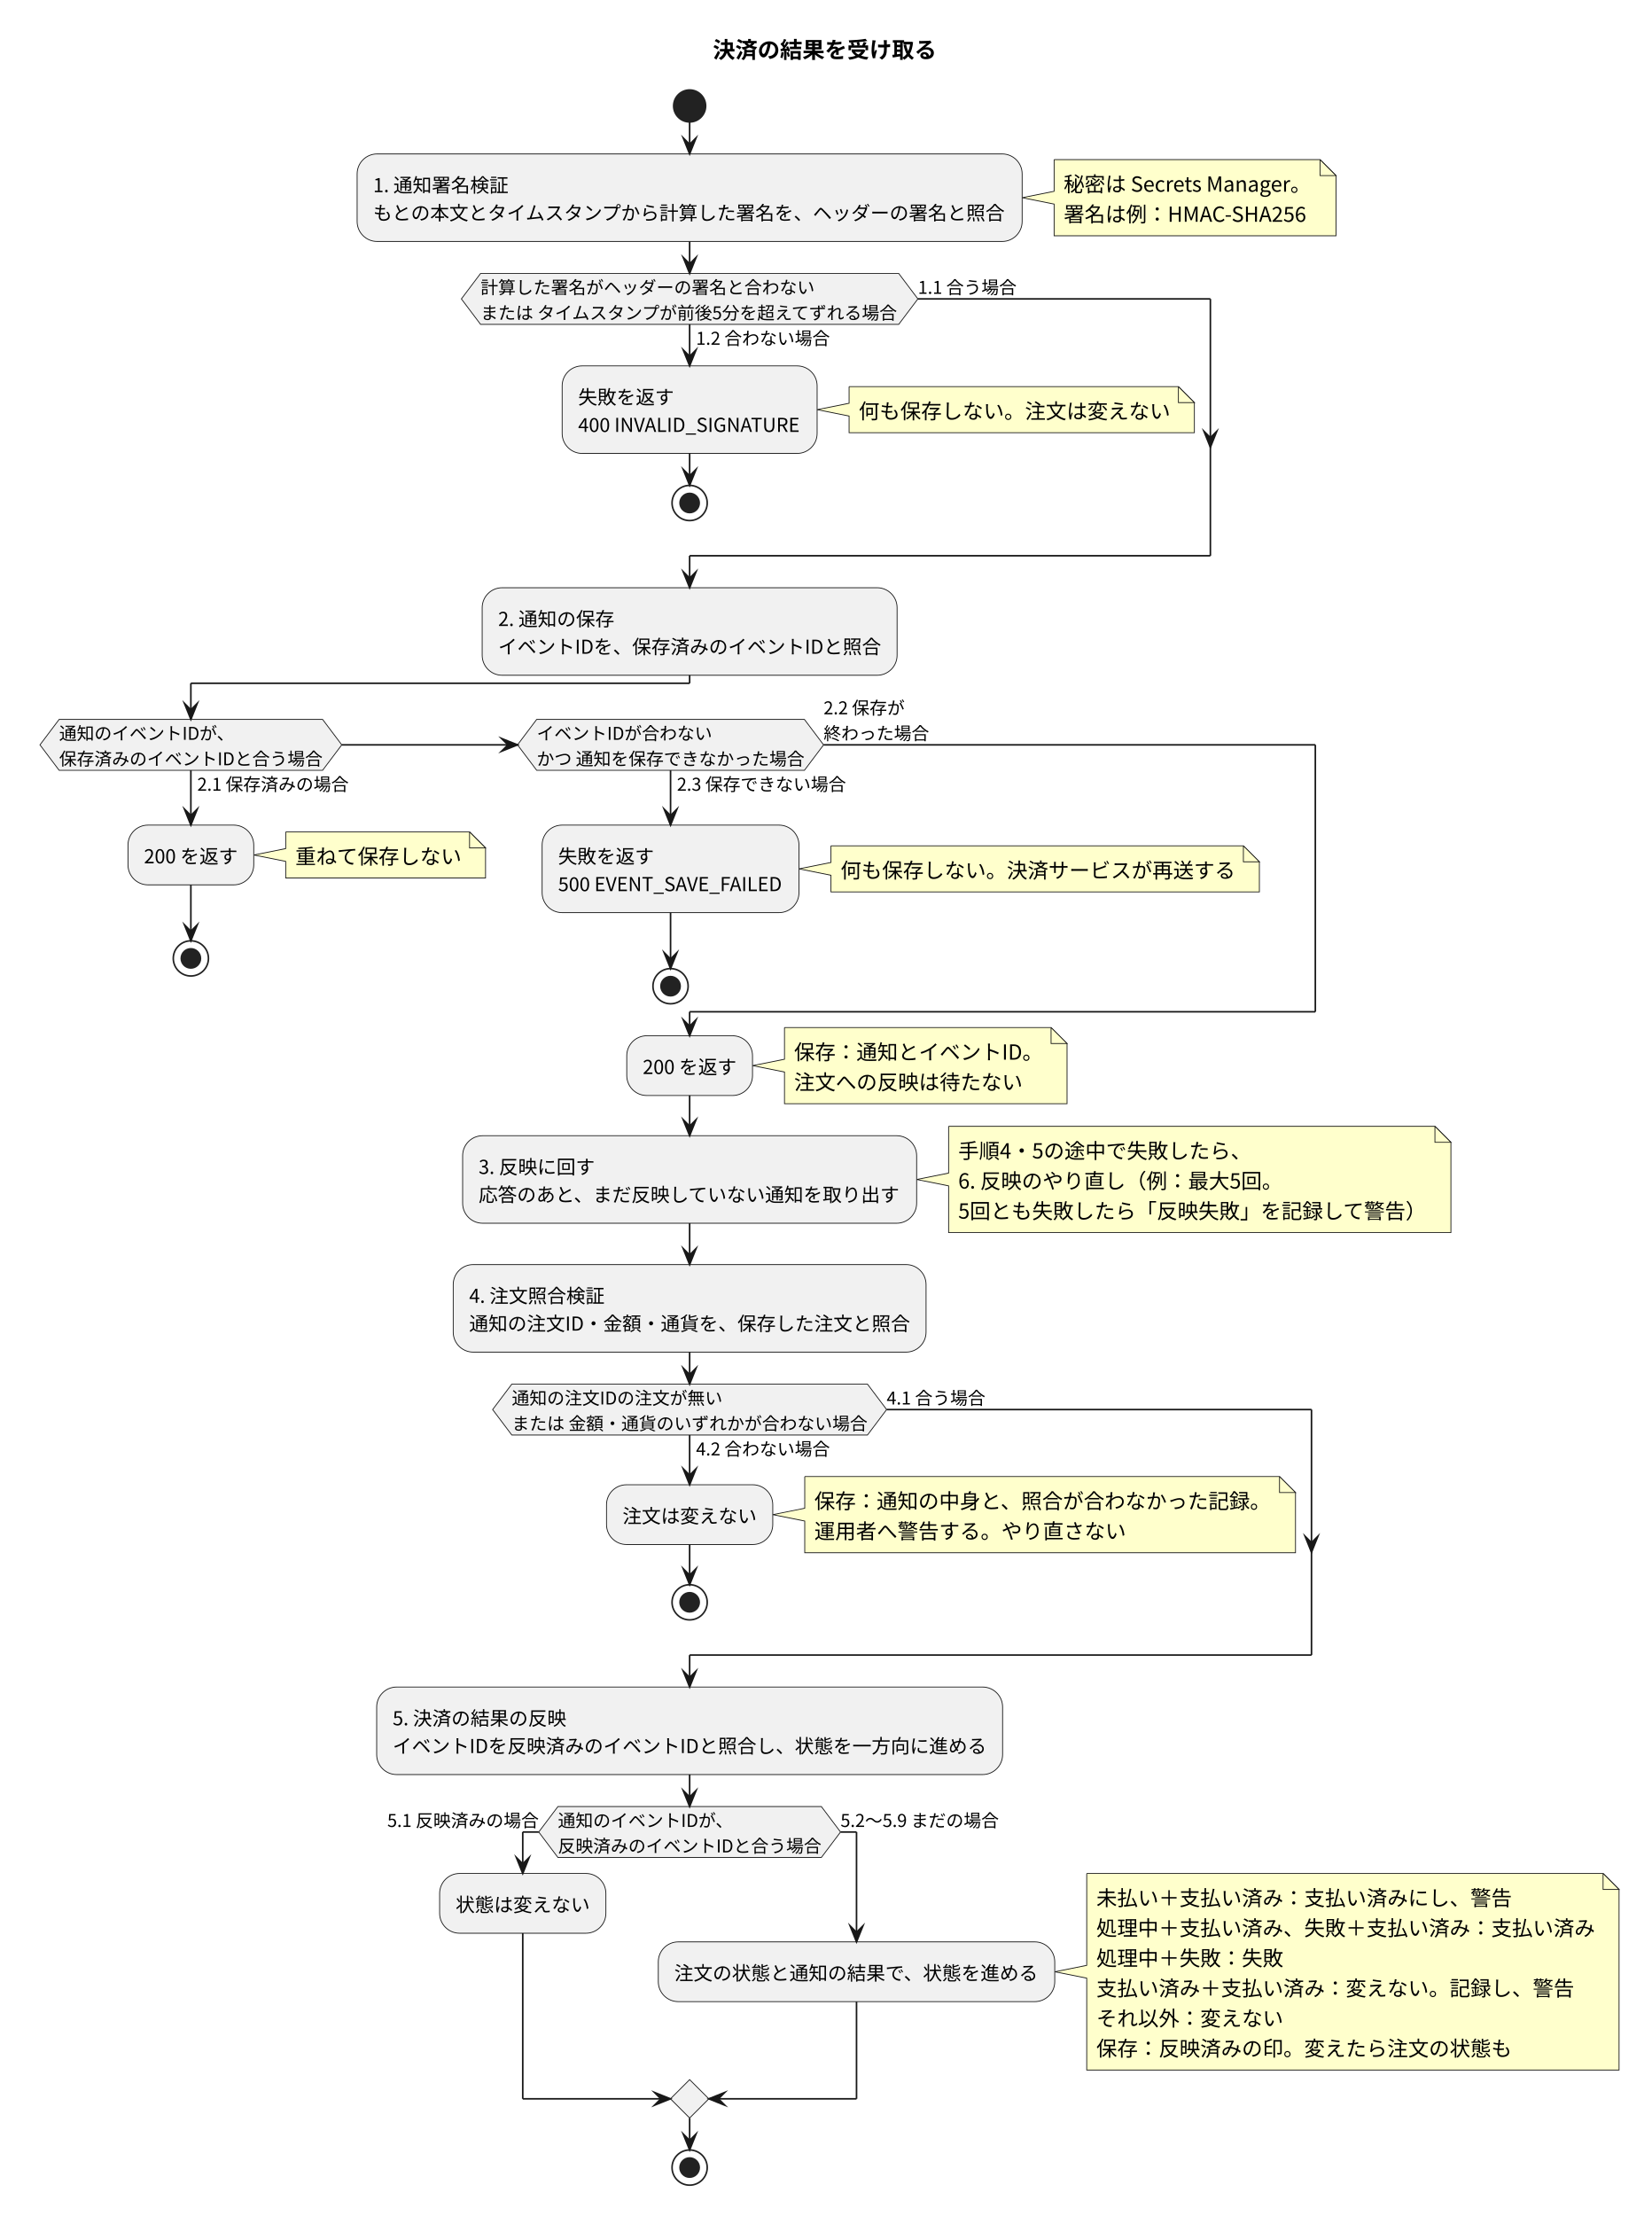
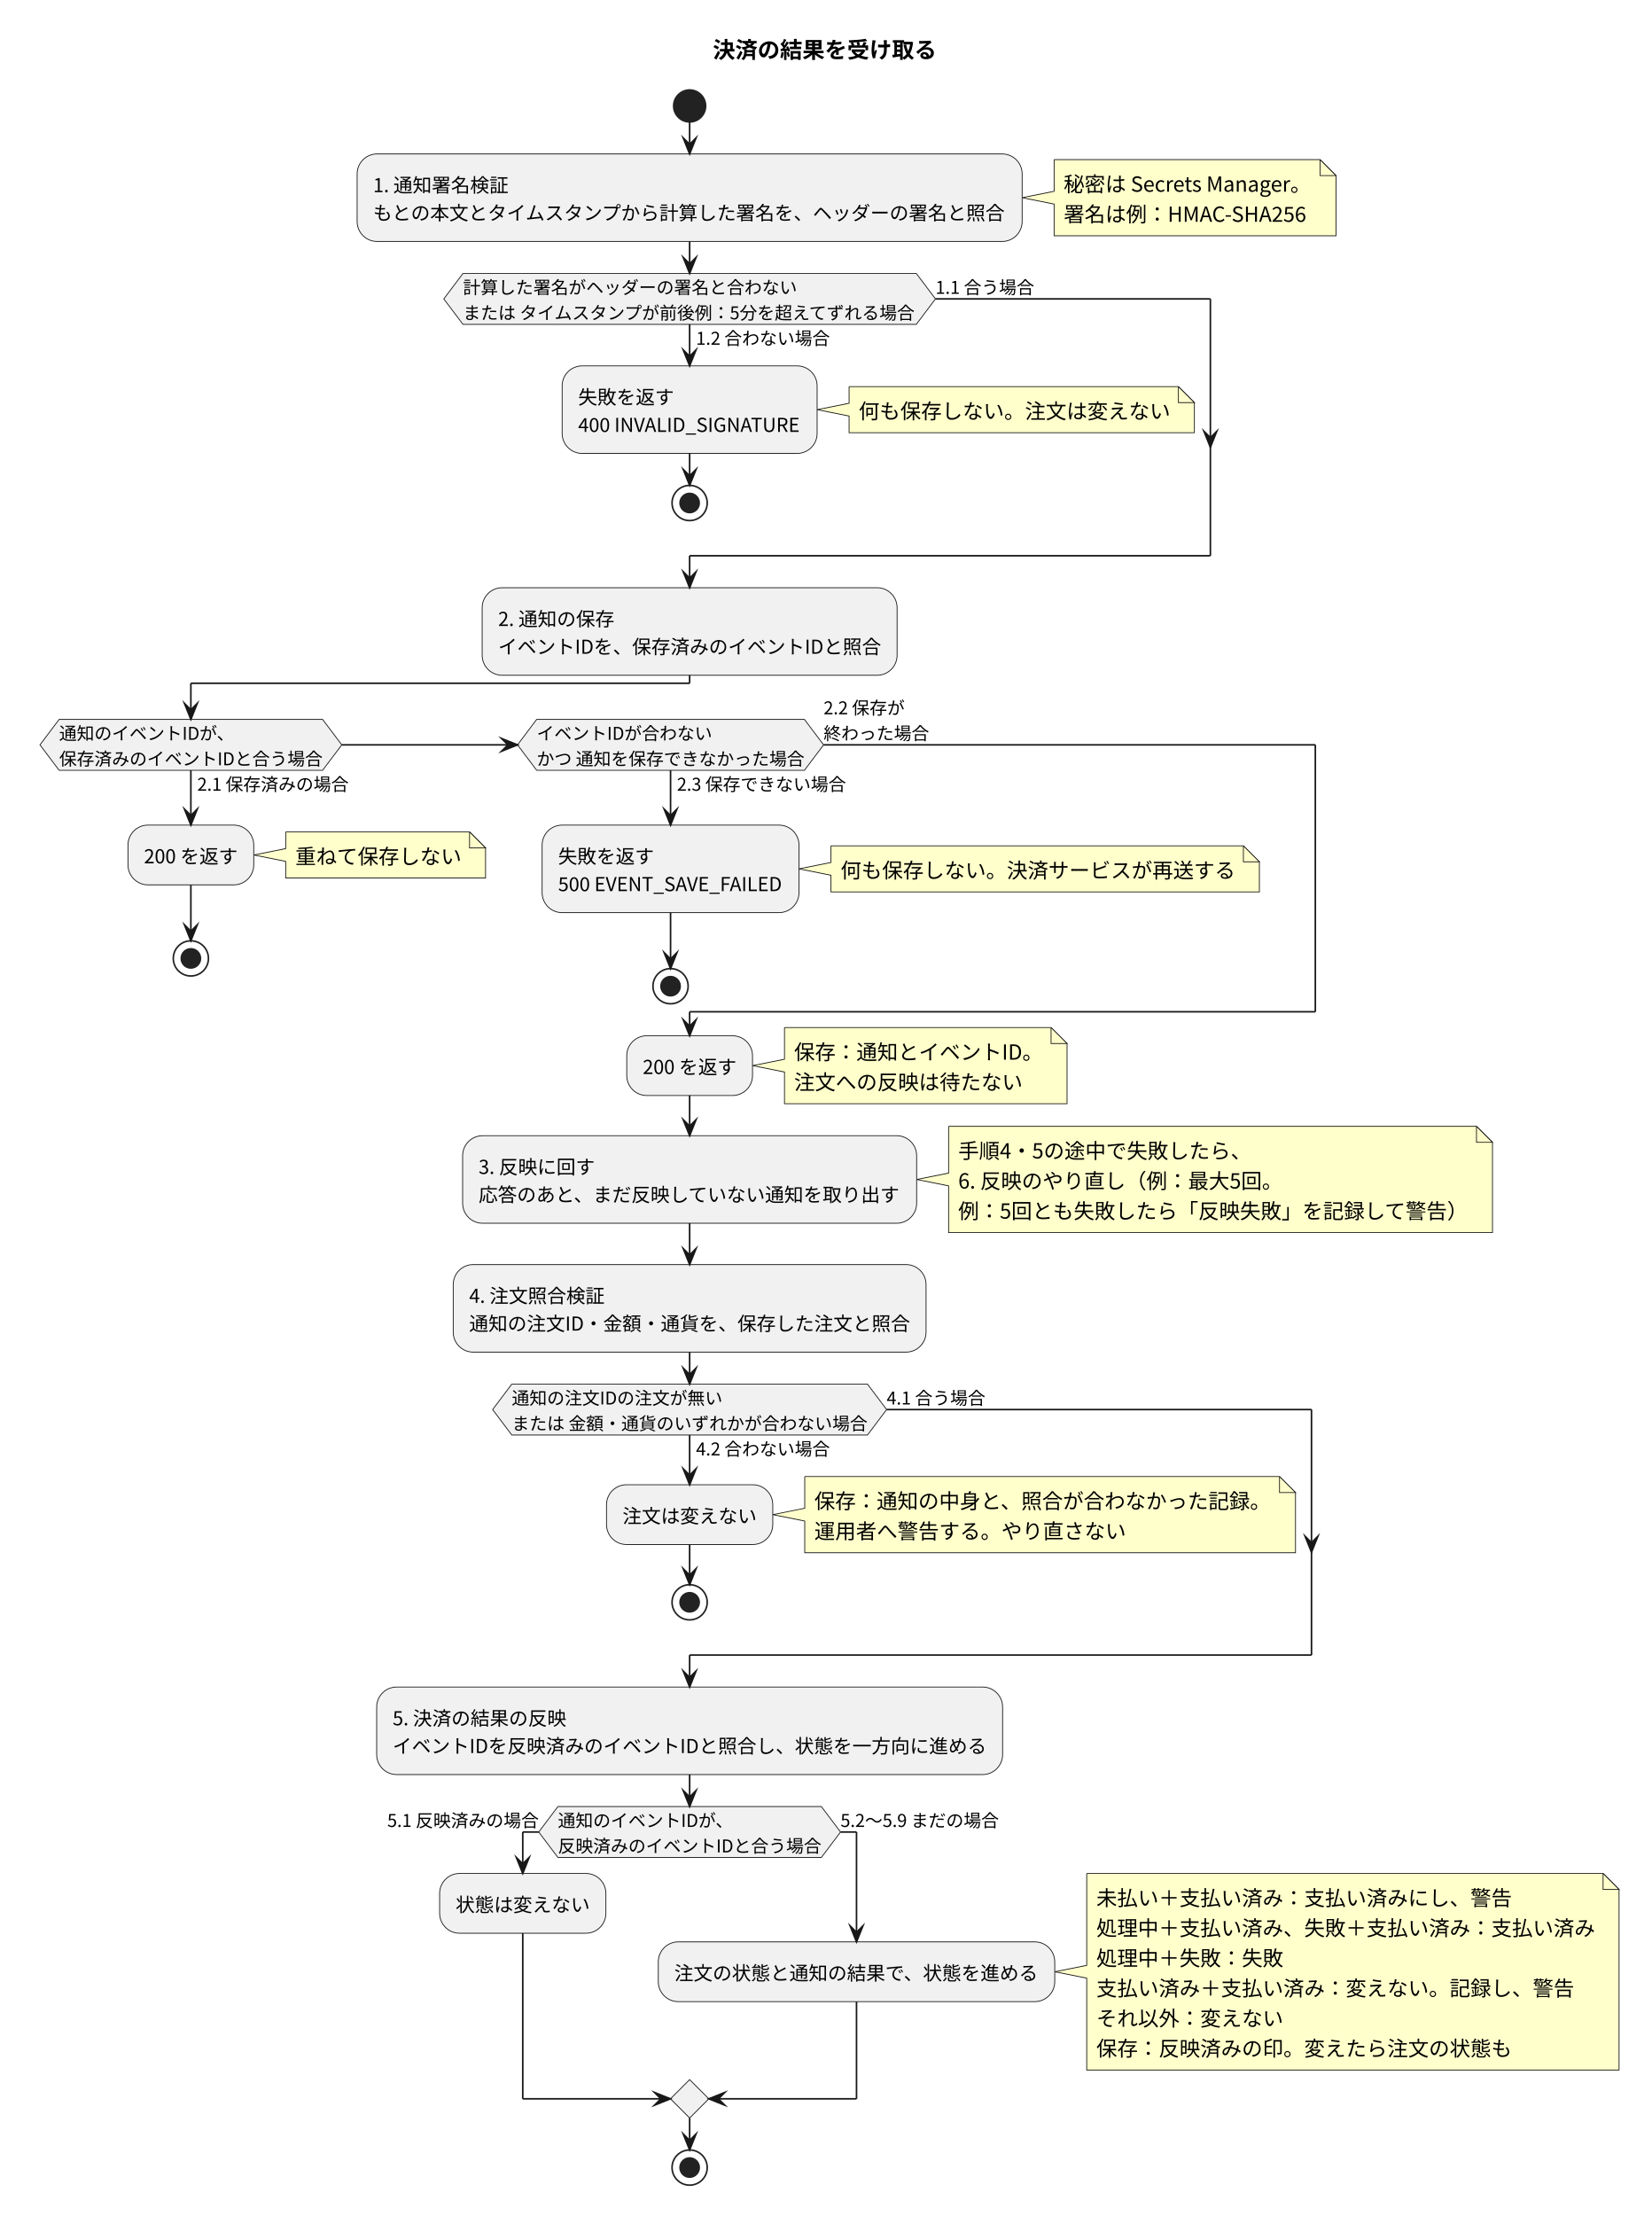
<svg xmlns="http://www.w3.org/2000/svg" version="1.1" data-diagram-type="ACTIVITY" style="width:1033px;height:1386px;background:#FFFFFF;" width="1033px" height="1386px" viewBox="0 0 1033 1386" zoomAndPan="magnify" preserveAspectRatio="none" contentStyleType="text/css">
  <defs />
  <g font-family="sans-serif" lengthAdjust="spacing">
    <g class="title" data-source-line="8">
      <text x="445.898" y="36.24" fill="#000" font-size="14" textLength="139.999" font-weight="700" font-family="'Noto Sans CJK JP'">決済の結果を受け取る</text>
    </g>
    <ellipse cx="431.4" cy="66.272" rx="10" ry="10" fill="#222" style="stroke:#222;stroke-width:1;" />
    <path d="M659.401,99.824 L659.401,119.648 L639.401,123.648 L659.401,127.648 L659.401,147.472 A0,0 0 0 0 659.401,147.472 L835.738,147.472 A0,0 0 0 0 835.738,147.472 L835.738,109.824 L825.738,99.824 L659.401,99.824 A0,0 0 0 0 659.401,99.824" style="stroke:#181818;stroke-width:0.5;" fill="#FFC" />
    <path d="M825.738,99.824 L825.738,109.824 L835.738,109.824 L825.738,99.824" style="stroke:#181818;stroke-width:0.5;" fill="#FFC" />
    <text x="665.401" y="119.904" fill="#000" font-size="13" textLength="155.337" font-family="'Noto Sans CJK JP'">秘密は Secrets Manager。</text>
    <text x="665.401" y="138.728" fill="#000" font-size="13" textLength="152.49" font-family="'Noto Sans CJK JP'">署名は例：HMAC-SHA256</text>
    <rect x="223.398" y="96.272" width="416.003" height="54.752" fill="#F1F1F1" style="stroke:#181818;stroke-width:0.5;" rx="12.5" ry="12.5" />
    <text x="233.398" y="120.192" fill="#000" font-size="12" textLength="84.685" font-family="'Noto Sans CJK JP'">1. 通知署名検証</text>
    <text x="233.398" y="137.568" fill="#000" font-size="12" textLength="396.003" font-family="'Noto Sans CJK JP'">もとの本文とタイムスタンプから計算した署名を、ヘッダーの署名と照合</text>
    <path d="M531.144,241.808 L531.144,252.22 L511.144,256.22 L531.144,260.22 L531.144,270.632 A0,0 0 0 0 531.144,270.632 L747.144,270.632 A0,0 0 0 0 747.144,270.632 L747.144,251.808 L737.144,241.808 L531.144,241.808 A0,0 0 0 0 531.144,241.808" style="stroke:#181818;stroke-width:0.5;" fill="#FFC" />
    <path d="M737.144,241.808 L737.144,251.808 L747.144,251.808 L737.144,241.808" style="stroke:#181818;stroke-width:0.5;" fill="#FFC" />
    <text x="537.144" y="261.888" fill="#000" font-size="13" textLength="195" font-family="'Noto Sans CJK JP'">何も保存しない。注文は変えない</text>
    <rect x="351.655" y="228.844" width="159.489" height="54.752" fill="#F1F1F1" style="stroke:#181818;stroke-width:0.5;" rx="12.5" ry="12.5" />
    <text x="361.655" y="252.764" fill="#000" font-size="12" textLength="60" font-family="'Noto Sans CJK JP'">失敗を返す</text>
    <text x="361.655" y="270.14" fill="#000" font-size="12" textLength="139.489" font-family="'Noto Sans CJK JP'">400 INVALID_SIGNATURE</text>
    <ellipse cx="431.4" cy="314.596" rx="11" ry="11" fill="none" style="stroke:#222;stroke-width:1;" />
    <ellipse cx="431.4" cy="314.596" rx="6" ry="6" fill="#222" style="stroke:#222;stroke-width:1;" />
-     <polygon points="300.616,171.024,562.183,171.024,574.183,186.952,562.183,202.88,300.616,202.88,288.616,186.952,300.616,171.024" fill="#F1F1F1" style="stroke:#181818;stroke-width:0.5;stroke-linejoin:miter;stroke-miterlimit:10;" />
+     <polygon points="289.616,171.024,573.183,171.024,585.183,186.952,573.183,202.88,289.616,202.88,277.616,186.952,289.616,171.024" fill="#F1F1F1" style="stroke:#181818;stroke-width:0.5;stroke-linejoin:miter;stroke-miterlimit:10;" />
    <text x="435.4" y="215.64" fill="#000" font-size="11" textLength="83.731" font-family="'Noto Sans CJK JP'">1.2 合わない場合</text>
-     <text x="300.616" y="183.784" fill="#000" font-size="11" textLength="208.999" font-family="'Noto Sans CJK JP'">計算した署名がヘッダーの署名と合わない</text>
-     <text x="300.616" y="199.712" fill="#000" font-size="11" textLength="261.567" font-family="'Noto Sans CJK JP'">または タイムスタンプが前後5分を超えてずれる場合</text>
-     <text x="574.183" y="183.784" fill="#000" font-size="11" textLength="61.732" font-family="'Noto Sans CJK JP'">1.1 合う場合</text>
+     <text x="289.616" y="183.784" fill="#000" font-size="11" textLength="208.999" font-family="'Noto Sans CJK JP'">計算した署名がヘッダーの署名と合わない</text>
+     <text x="289.616" y="199.712" fill="#000" font-size="11" textLength="283.567" font-family="'Noto Sans CJK JP'">または タイムスタンプが前後例：5分を超えてずれる場合</text>
+     <text x="585.183" y="183.784" fill="#000" font-size="11" textLength="61.732" font-family="'Noto Sans CJK JP'">1.1 合う場合</text>
    <rect x="301.627" y="367.596" width="259.546" height="54.752" fill="#F1F1F1" style="stroke:#181818;stroke-width:0.5;" rx="12.5" ry="12.5" />
    <text x="311.627" y="391.516" fill="#000" font-size="12" textLength="72.685" font-family="'Noto Sans CJK JP'">2. 通知の保存</text>
    <text x="311.627" y="408.892" fill="#000" font-size="12" textLength="239.546" font-family="'Noto Sans CJK JP'">イベントIDを、保存済みのイベントIDと照合</text>
    <polygon points="37,449.944,201.79,449.944,213.79,465.872,201.79,481.8,37,481.8,25,465.872,37,449.944" fill="#F1F1F1" style="stroke:#181818;stroke-width:0.5;stroke-linejoin:miter;stroke-miterlimit:10;" />
    <text x="123.395" y="494.56" fill="#000" font-size="11" textLength="94.731" font-family="'Noto Sans CJK JP'">2.1 保存済みの場合</text>
    <text x="37" y="462.704" fill="#000" font-size="11" textLength="109.79" font-family="'Noto Sans CJK JP'">通知のイベントIDが、</text>
    <text x="37" y="478.632" fill="#000" font-size="11" textLength="164.79" font-family="'Noto Sans CJK JP'">保存済みのイベントIDと合う場合</text>
    <path d="M178.729,520.336 L178.729,530.748 L158.729,534.748 L178.729,538.748 L178.729,549.16 A0,0 0 0 0 178.729,549.16 L303.729,549.16 A0,0 0 0 0 303.729,549.16 L303.729,530.336 L293.729,520.336 L178.729,520.336 A0,0 0 0 0 178.729,520.336" style="stroke:#181818;stroke-width:0.5;" fill="#FFC" />
    <path d="M293.729,520.336 L293.729,530.336 L303.729,530.336 L293.729,520.336" style="stroke:#181818;stroke-width:0.5;" fill="#FFC" />
    <text x="184.729" y="540.416" fill="#000" font-size="13" textLength="104" font-family="'Noto Sans CJK JP'">重ねて保存しない</text>
    <rect x="80.061" y="516.06" width="78.668" height="37.376" fill="#F1F1F1" style="stroke:#181818;stroke-width:0.5;" rx="12.5" ry="12.5" />
    <text x="90.061" y="539.98" fill="#000" font-size="12" textLength="58.668" font-family="'Noto Sans CJK JP'">200 を返す</text>
    <ellipse cx="119.395" cy="599.436" rx="11" ry="11" fill="none" style="stroke:#222;stroke-width:1;" />
    <ellipse cx="119.395" cy="599.436" rx="6" ry="6" fill="#222" style="stroke:#222;stroke-width:1;" />
    <polygon points="335.729,449.944,503.192,449.944,515.192,465.872,503.192,481.8,335.729,481.8,323.729,465.872,335.729,449.944" fill="#F1F1F1" style="stroke:#181818;stroke-width:0.5;stroke-linejoin:miter;stroke-miterlimit:10;" />
    <text x="423.461" y="494.56" fill="#000" font-size="11" textLength="105.731" font-family="'Noto Sans CJK JP'">2.3 保存できない場合</text>
    <text x="335.729" y="462.704" fill="#000" font-size="11" textLength="109.79" font-family="'Noto Sans CJK JP'">イベントIDが合わない</text>
    <text x="335.729" y="478.632" fill="#000" font-size="11" textLength="167.463" font-family="'Noto Sans CJK JP'">かつ 通知を保存できなかった場合</text>
    <text x="515.192" y="446.776" fill="#000" font-size="11" textLength="50.732" font-family="'Noto Sans CJK JP'">2.2 保存が</text>
    <text x="515.192" y="462.704" fill="#000" font-size="11" textLength="66" font-family="'Noto Sans CJK JP'">終わった場合</text>
    <path d="M519.799,529.024 L519.799,539.436 L499.799,543.436 L519.799,547.436 L519.799,557.848 A0,0 0 0 0 519.799,557.848 L787.8,557.848 A0,0 0 0 0 787.8,557.848 L787.8,539.024 L777.8,529.024 L519.799,529.024 A0,0 0 0 0 519.799,529.024" style="stroke:#181818;stroke-width:0.5;" fill="#FFC" />
    <path d="M777.8,529.024 L777.8,539.024 L787.8,539.024 L777.8,529.024" style="stroke:#181818;stroke-width:0.5;" fill="#FFC" />
    <text x="525.799" y="549.104" fill="#000" font-size="13" textLength="247" font-family="'Noto Sans CJK JP'">何も保存しない。決済サービスが再送する</text>
    <rect x="339.122" y="516.06" width="160.677" height="54.752" fill="#F1F1F1" style="stroke:#181818;stroke-width:0.5;" rx="12.5" ry="12.5" />
    <text x="349.122" y="539.98" fill="#000" font-size="12" textLength="60" font-family="'Noto Sans CJK JP'">失敗を返す</text>
    <text x="349.122" y="557.356" fill="#000" font-size="12" textLength="140.677" font-family="'Noto Sans CJK JP'">500 EVENT_SAVE_FAILED</text>
    <ellipse cx="419.461" cy="616.812" rx="11" ry="11" fill="none" style="stroke:#222;stroke-width:1;" />
    <ellipse cx="419.461" cy="616.812" rx="6" ry="6" fill="#222" style="stroke:#222;stroke-width:1;" />
    <path d="M490.734,642.676 L490.734,662.5 L470.734,666.5 L490.734,670.5 L490.734,690.324 A0,0 0 0 0 490.734,690.324 L667.487,690.324 A0,0 0 0 0 667.487,690.324 L667.487,652.676 L657.487,642.676 L490.734,642.676 A0,0 0 0 0 490.734,642.676" style="stroke:#181818;stroke-width:0.5;" fill="#FFC" />
    <path d="M657.487,642.676 L657.487,652.676 L667.487,652.676 L657.487,642.676" style="stroke:#181818;stroke-width:0.5;" fill="#FFC" />
    <text x="496.734" y="662.756" fill="#000" font-size="13" textLength="155.753" font-family="'Noto Sans CJK JP'">保存：通知とイベントID。</text>
    <text x="496.734" y="681.58" fill="#000" font-size="13" textLength="143" font-family="'Noto Sans CJK JP'">注文への反映は待たない</text>
    <rect x="392.066" y="647.812" width="78.668" height="37.376" fill="#F1F1F1" style="stroke:#181818;stroke-width:0.5;" rx="12.5" ry="12.5" />
    <text x="402.066" y="671.732" fill="#000" font-size="12" textLength="58.668" font-family="'Noto Sans CJK JP'">200 を返す</text>
-     <path d="M593.401,704.464 L593.401,733.7 L573.401,737.7 L593.401,741.7 L593.401,770.936 A0,0 0 0 0 593.401,770.936 L907.616,770.936 A0,0 0 0 0 907.616,770.936 L907.616,714.464 L897.616,704.464 L593.401,704.464 A0,0 0 0 0 593.401,704.464" style="stroke:#181818;stroke-width:0.5;" fill="#FFC" />
-     <path d="M897.616,704.464 L897.616,714.464 L907.616,714.464 L897.616,704.464" style="stroke:#181818;stroke-width:0.5;" fill="#FFC" />
+     <path d="M593.401,704.464 L593.401,733.7 L573.401,737.7 L593.401,741.7 L593.401,770.936 A0,0 0 0 0 593.401,770.936 L933.616,770.936 A0,0 0 0 0 933.616,770.936 L933.616,714.464 L923.616,704.464 L593.401,704.464 A0,0 0 0 0 593.401,704.464" style="stroke:#181818;stroke-width:0.5;" fill="#FFC" />
+     <path d="M923.616,704.464 L923.616,714.464 L933.616,714.464 L923.616,704.464" style="stroke:#181818;stroke-width:0.5;" fill="#FFC" />
    <text x="599.401" y="724.544" fill="#000" font-size="13" textLength="183.43" font-family="'Noto Sans CJK JP'">手順4・5の途中で失敗したら、</text>
    <text x="599.401" y="743.368" fill="#000" font-size="13" textLength="202.956" font-family="'Noto Sans CJK JP'">6. 反映のやり直し（例：最大5回。</text>
-     <text x="599.401" y="762.192" fill="#000" font-size="13" textLength="293.215" font-family="'Noto Sans CJK JP'">5回とも失敗したら「反映失敗」を記録して警告）</text>
+     <text x="599.401" y="762.192" fill="#000" font-size="13" textLength="319.215" font-family="'Noto Sans CJK JP'">例：5回とも失敗したら「反映失敗」を記録して警告）</text>
    <rect x="289.399" y="710.324" width="284.002" height="54.752" fill="#F1F1F1" style="stroke:#181818;stroke-width:0.5;" rx="12.5" ry="12.5" />
    <text x="299.399" y="734.244" fill="#000" font-size="12" textLength="72.685" font-family="'Noto Sans CJK JP'">3. 反映に回す</text>
    <text x="299.399" y="751.62" fill="#000" font-size="12" textLength="264.002" font-family="'Noto Sans CJK JP'">応答のあと、まだ反映していない通知を取り出す</text>
    <rect x="283.513" y="790.936" width="295.774" height="54.752" fill="#F1F1F1" style="stroke:#181818;stroke-width:0.5;" rx="12.5" ry="12.5" />
    <text x="293.513" y="814.856" fill="#000" font-size="12" textLength="84.685" font-family="'Noto Sans CJK JP'">4. 注文照合検証</text>
    <text x="293.513" y="832.233" fill="#000" font-size="12" textLength="275.774" font-family="'Noto Sans CJK JP'">通知の注文ID・金額・通貨を、保存した注文と照合</text>
    <path d="M503.4,923.508 L503.4,943.332 L483.4,947.332 L503.4,951.332 L503.4,971.156 A0,0 0 0 0 503.4,971.156 L810.4,971.156 A0,0 0 0 0 810.4,971.156 L810.4,933.508 L800.4,923.508 L503.4,923.508 A0,0 0 0 0 503.4,923.508" style="stroke:#181818;stroke-width:0.5;" fill="#FFC" />
    <path d="M800.4,923.508 L800.4,933.508 L810.4,933.508 L800.4,923.508" style="stroke:#181818;stroke-width:0.5;" fill="#FFC" />
    <text x="509.4" y="943.588" fill="#000" font-size="13" textLength="286" font-family="'Noto Sans CJK JP'">保存：通知の中身と、照合が合わなかった記録。</text>
    <text x="509.4" y="962.412" fill="#000" font-size="13" textLength="195" font-family="'Noto Sans CJK JP'">運用者へ警告する。やり直さない</text>
    <rect x="379.399" y="928.644" width="104.001" height="37.376" fill="#F1F1F1" style="stroke:#181818;stroke-width:0.5;" rx="12.5" ry="12.5" />
    <text x="389.399" y="952.564" fill="#000" font-size="12" textLength="84.001" font-family="'Noto Sans CJK JP'">注文は変えない</text>
    <ellipse cx="431.4" cy="1002.156" rx="11" ry="11" fill="none" style="stroke:#222;stroke-width:1;" />
    <ellipse cx="431.4" cy="1002.156" rx="6" ry="6" fill="#222" style="stroke:#222;stroke-width:1;" />
    <polygon points="320.169,865.689,542.631,865.689,554.631,881.616,542.631,897.544,320.169,897.544,308.169,881.616,320.169,865.689" fill="#F1F1F1" style="stroke:#181818;stroke-width:0.5;stroke-linejoin:miter;stroke-miterlimit:10;" />
    <text x="435.4" y="910.304" fill="#000" font-size="11" textLength="83.731" font-family="'Noto Sans CJK JP'">4.2 合わない場合</text>
    <text x="320.169" y="878.448" fill="#000" font-size="11" textLength="131.79" font-family="'Noto Sans CJK JP'">通知の注文IDの注文が無い</text>
    <text x="320.169" y="894.376" fill="#000" font-size="11" textLength="222.462" font-family="'Noto Sans CJK JP'">または 金額・通貨のいずれかが合わない場合</text>
    <text x="554.631" y="878.448" fill="#000" font-size="11" textLength="61.732" font-family="'Noto Sans CJK JP'">4.1 合う場合</text>
    <rect x="235.626" y="1055.156" width="391.547" height="54.752" fill="#F1F1F1" style="stroke:#181818;stroke-width:0.5;" rx="12.5" ry="12.5" />
    <text x="245.626" y="1079.076" fill="#000" font-size="12" textLength="108.685" font-family="'Noto Sans CJK JP'">5. 決済の結果の反映</text>
    <text x="245.626" y="1096.453" fill="#000" font-size="12" textLength="371.547" font-family="'Noto Sans CJK JP'">イベントIDを反映済みのイベントIDと照合し、状態を一方向に進める</text>
    <polygon points="349.005,1129.909,513.795,1129.909,525.795,1145.836,513.795,1161.764,349.005,1161.764,337.005,1145.836,349.005,1129.909" fill="#F1F1F1" style="stroke:#181818;stroke-width:0.5;stroke-linejoin:miter;stroke-miterlimit:10;" />
    <text x="349.005" y="1142.668" fill="#000" font-size="11" textLength="109.79" font-family="'Noto Sans CJK JP'">通知のイベントIDが、</text>
    <text x="349.005" y="1158.596" fill="#000" font-size="11" textLength="164.79" font-family="'Noto Sans CJK JP'">反映済みのイベントIDと合う場合</text>
    <text x="242.273" y="1142.668" fill="#000" font-size="11" textLength="94.731" font-family="'Noto Sans CJK JP'">5.1 反映済みの場合</text>
    <text x="525.795" y="1142.668" fill="#000" font-size="11" textLength="98.999" font-family="'Noto Sans CJK JP'">5.2〜5.9 まだの場合</text>
    <rect x="275.005" y="1171.764" width="104.001" height="37.376" fill="#F1F1F1" style="stroke:#181818;stroke-width:0.5;" rx="12.5" ry="12.5" />
    <text x="285.005" y="1195.684" fill="#000" font-size="12" textLength="84.001" font-family="'Noto Sans CJK JP'">状態は変えない</text>
    <path d="M679.796,1171.764 L679.796,1229.236 L659.796,1233.236 L679.796,1237.236 L679.796,1294.708 A0,0 0 0 0 679.796,1294.708 L1012.796,1294.708 A0,0 0 0 0 1012.796,1294.708 L1012.796,1181.764 L1002.796,1171.764 L679.796,1171.764 A0,0 0 0 0 679.796,1171.764" style="stroke:#181818;stroke-width:0.5;" fill="#FFC" />
    <path d="M1002.796,1171.764 L1002.796,1181.764 L1012.796,1181.764 L1002.796,1171.764" style="stroke:#181818;stroke-width:0.5;" fill="#FFC" />
    <text x="685.796" y="1191.844" fill="#000" font-size="13" textLength="260" font-family="'Noto Sans CJK JP'">未払い＋支払い済み：支払い済みにし、警告</text>
    <text x="685.796" y="1210.668" fill="#000" font-size="13" textLength="312" font-family="'Noto Sans CJK JP'">処理中＋支払い済み、失敗＋支払い済み：支払い済み</text>
    <text x="685.796" y="1229.492" fill="#000" font-size="13" textLength="117" font-family="'Noto Sans CJK JP'">処理中＋失敗：失敗</text>
    <text x="685.796" y="1248.316" fill="#000" font-size="13" textLength="299" font-family="'Noto Sans CJK JP'">支払い済み＋支払い済み：変えない。記録し、警告</text>
    <text x="685.796" y="1267.14" fill="#000" font-size="13" textLength="117" font-family="'Noto Sans CJK JP'">それ以外：変えない</text>
    <text x="685.796" y="1285.964" fill="#000" font-size="13" textLength="260" font-family="'Noto Sans CJK JP'">保存：反映済みの印。変えたら注文の状態も</text>
    <rect x="411.794" y="1214.548" width="248.002" height="37.376" fill="#F1F1F1" style="stroke:#181818;stroke-width:0.5;" rx="12.5" ry="12.5" />
    <text x="421.794" y="1238.468" fill="#000" font-size="12" textLength="228.002" font-family="'Noto Sans CJK JP'">注文の状態と通知の結果で、状態を進める</text>
    <polygon points="431.4,1300.708,443.4,1312.708,431.4,1324.708,419.4,1312.708,431.4,1300.708" fill="#F1F1F1" style="stroke:#181818;stroke-width:0.5;stroke-linejoin:miter;stroke-miterlimit:10;" />
    <ellipse cx="431.4" cy="1355.708" rx="11" ry="11" fill="none" style="stroke:#222;stroke-width:1;" />
    <ellipse cx="431.4" cy="1355.708" rx="6" ry="6" fill="#222" style="stroke:#222;stroke-width:1;" />
    <line x1="431.4" y1="76.272" x2="431.4" y2="96.272" style="stroke:#181818;stroke-width:1;" />
    <polygon points="427.4,86.272,431.4,96.272,435.4,86.272,431.4,90.272" fill="#181818" style="stroke:#181818;stroke-width:1;stroke-linejoin:miter;stroke-miterlimit:10;" />
    <line x1="431.4" y1="283.596" x2="431.4" y2="303.596" style="stroke:#181818;stroke-width:1;" />
    <polygon points="427.4,293.596,431.4,303.596,435.4,293.596,431.4,297.596" fill="#181818" style="stroke:#181818;stroke-width:1;stroke-linejoin:miter;stroke-miterlimit:10;" />
    <line x1="431.4" y1="202.88" x2="431.4" y2="228.844" style="stroke:#181818;stroke-width:1;" />
    <polygon points="427.4,218.844,431.4,228.844,435.4,218.844,431.4,222.844" fill="#181818" style="stroke:#181818;stroke-width:1;stroke-linejoin:miter;stroke-miterlimit:10;" />
-     <line x1="574.183" y1="186.952" x2="757.144" y2="186.952" style="stroke:#181818;stroke-width:1;" />
+     <line x1="585.183" y1="186.952" x2="757.144" y2="186.952" style="stroke:#181818;stroke-width:1;" />
    <polygon points="753.144,269.756,757.144,279.756,761.144,269.756,757.144,273.756" fill="#181818" style="stroke:#181818;stroke-width:1;stroke-linejoin:miter;stroke-miterlimit:10;" />
    <line x1="757.144" y1="186.952" x2="757.144" y2="347.596" style="stroke:#181818;stroke-width:1;" />
    <line x1="757.144" y1="347.596" x2="431.4" y2="347.596" style="stroke:#181818;stroke-width:1;" />
    <line x1="431.4" y1="347.596" x2="431.4" y2="367.596" style="stroke:#181818;stroke-width:1;" />
    <polygon points="427.4,357.596,431.4,367.596,435.4,357.596,431.4,361.596" fill="#181818" style="stroke:#181818;stroke-width:1;stroke-linejoin:miter;stroke-miterlimit:10;" />
    <line x1="431.4" y1="151.024" x2="431.4" y2="171.024" style="stroke:#181818;stroke-width:1;" />
    <polygon points="427.4,161.024,431.4,171.024,435.4,161.024,431.4,165.024" fill="#181818" style="stroke:#181818;stroke-width:1;stroke-linejoin:miter;stroke-miterlimit:10;" />
    <line x1="119.395" y1="553.436" x2="119.395" y2="588.436" style="stroke:#181818;stroke-width:1;" />
    <polygon points="115.395,578.436,119.395,588.436,123.395,578.436,119.395,582.436" fill="#181818" style="stroke:#181818;stroke-width:1;stroke-linejoin:miter;stroke-miterlimit:10;" />
    <line x1="419.461" y1="570.812" x2="419.461" y2="605.812" style="stroke:#181818;stroke-width:1;" />
    <polygon points="415.461,595.812,419.461,605.812,423.461,595.812,419.461,599.812" fill="#181818" style="stroke:#181818;stroke-width:1;stroke-linejoin:miter;stroke-miterlimit:10;" />
    <line x1="119.395" y1="481.8" x2="119.395" y2="516.06" style="stroke:#181818;stroke-width:1;" />
    <polygon points="115.395,506.06,119.395,516.06,123.395,506.06,119.395,510.06" fill="#181818" style="stroke:#181818;stroke-width:1;stroke-linejoin:miter;stroke-miterlimit:10;" />
    <line x1="419.461" y1="481.8" x2="419.461" y2="516.06" style="stroke:#181818;stroke-width:1;" />
    <polygon points="415.461,506.06,419.461,516.06,423.461,506.06,419.461,510.06" fill="#181818" style="stroke:#181818;stroke-width:1;stroke-linejoin:miter;stroke-miterlimit:10;" />
    <line x1="213.79" y1="465.872" x2="323.729" y2="465.872" style="stroke:#181818;stroke-width:1;" />
    <polygon points="313.729,461.872,323.729,465.872,313.729,469.872,317.729,465.872" fill="#181818" style="stroke:#181818;stroke-width:1;stroke-linejoin:miter;stroke-miterlimit:10;" />
    <line x1="431.4" y1="422.348" x2="431.4" y2="427.348" style="stroke:#181818;stroke-width:1;" />
    <line x1="431.4" y1="427.348" x2="119.395" y2="427.348" style="stroke:#181818;stroke-width:1;" />
    <line x1="119.395" y1="427.348" x2="119.395" y2="449.944" style="stroke:#181818;stroke-width:1;" />
    <polygon points="115.395,439.944,119.395,449.944,123.395,439.944,119.395,443.944" fill="#181818" style="stroke:#181818;stroke-width:1;stroke-linejoin:miter;stroke-miterlimit:10;" />
    <line x1="515.192" y1="465.872" x2="822.8" y2="465.872" style="stroke:#181818;stroke-width:1;" />
    <line x1="822.8" y1="465.872" x2="822.8" y2="632.812" style="stroke:#181818;stroke-width:1;" />
    <line x1="822.8" y1="632.812" x2="431.4" y2="632.812" style="stroke:#181818;stroke-width:1;" />
    <line x1="431.4" y1="632.812" x2="431.4" y2="647.812" style="stroke:#181818;stroke-width:1;" />
    <polygon points="427.4,637.812,431.4,647.812,435.4,637.812,431.4,641.812" fill="#181818" style="stroke:#181818;stroke-width:1;stroke-linejoin:miter;stroke-miterlimit:10;" />
    <line x1="431.4" y1="685.188" x2="431.4" y2="710.324" style="stroke:#181818;stroke-width:1;" />
    <polygon points="427.4,700.324,431.4,710.324,435.4,700.324,431.4,704.324" fill="#181818" style="stroke:#181818;stroke-width:1;stroke-linejoin:miter;stroke-miterlimit:10;" />
    <line x1="431.4" y1="765.076" x2="431.4" y2="790.936" style="stroke:#181818;stroke-width:1;" />
    <polygon points="427.4,780.936,431.4,790.936,435.4,780.936,431.4,784.936" fill="#181818" style="stroke:#181818;stroke-width:1;stroke-linejoin:miter;stroke-miterlimit:10;" />
    <line x1="431.4" y1="966.02" x2="431.4" y2="991.156" style="stroke:#181818;stroke-width:1;" />
    <polygon points="427.4,981.156,431.4,991.156,435.4,981.156,431.4,985.156" fill="#181818" style="stroke:#181818;stroke-width:1;stroke-linejoin:miter;stroke-miterlimit:10;" />
    <line x1="431.4" y1="897.544" x2="431.4" y2="928.644" style="stroke:#181818;stroke-width:1;" />
    <polygon points="427.4,918.644,431.4,928.644,435.4,918.644,431.4,922.644" fill="#181818" style="stroke:#181818;stroke-width:1;stroke-linejoin:miter;stroke-miterlimit:10;" />
    <line x1="554.631" y1="881.616" x2="820.4" y2="881.616" style="stroke:#181818;stroke-width:1;" />
    <polygon points="816.4,960.868,820.4,970.868,824.4,960.868,820.4,964.868" fill="#181818" style="stroke:#181818;stroke-width:1;stroke-linejoin:miter;stroke-miterlimit:10;" />
    <line x1="820.4" y1="881.616" x2="820.4" y2="1035.156" style="stroke:#181818;stroke-width:1;" />
    <line x1="820.4" y1="1035.156" x2="431.4" y2="1035.156" style="stroke:#181818;stroke-width:1;" />
    <line x1="431.4" y1="1035.156" x2="431.4" y2="1055.156" style="stroke:#181818;stroke-width:1;" />
    <polygon points="427.4,1045.156,431.4,1055.156,435.4,1045.156,431.4,1049.156" fill="#181818" style="stroke:#181818;stroke-width:1;stroke-linejoin:miter;stroke-miterlimit:10;" />
    <line x1="431.4" y1="845.689" x2="431.4" y2="865.689" style="stroke:#181818;stroke-width:1;" />
    <polygon points="427.4,855.689,431.4,865.689,435.4,855.689,431.4,859.689" fill="#181818" style="stroke:#181818;stroke-width:1;stroke-linejoin:miter;stroke-miterlimit:10;" />
    <line x1="337.005" y1="1145.836" x2="327.005" y2="1145.836" style="stroke:#181818;stroke-width:1;" />
    <line x1="327.005" y1="1145.836" x2="327.005" y2="1171.764" style="stroke:#181818;stroke-width:1;" />
    <polygon points="323.005,1161.764,327.005,1171.764,331.005,1161.764,327.005,1165.764" fill="#181818" style="stroke:#181818;stroke-width:1;stroke-linejoin:miter;stroke-miterlimit:10;" />
    <line x1="525.795" y1="1145.836" x2="535.795" y2="1145.836" style="stroke:#181818;stroke-width:1;" />
    <line x1="535.795" y1="1145.836" x2="535.795" y2="1214.548" style="stroke:#181818;stroke-width:1;" />
    <polygon points="531.795,1204.548,535.795,1214.548,539.795,1204.548,535.795,1208.548" fill="#181818" style="stroke:#181818;stroke-width:1;stroke-linejoin:miter;stroke-miterlimit:10;" />
    <line x1="327.005" y1="1209.14" x2="327.005" y2="1312.708" style="stroke:#181818;stroke-width:1;" />
    <line x1="327.005" y1="1312.708" x2="419.4" y2="1312.708" style="stroke:#181818;stroke-width:1;" />
    <polygon points="409.4,1308.708,419.4,1312.708,409.4,1316.708,413.4,1312.708" fill="#181818" style="stroke:#181818;stroke-width:1;stroke-linejoin:miter;stroke-miterlimit:10;" />
    <line x1="535.795" y1="1251.924" x2="535.795" y2="1312.708" style="stroke:#181818;stroke-width:1;" />
    <line x1="535.795" y1="1312.708" x2="443.4" y2="1312.708" style="stroke:#181818;stroke-width:1;" />
    <polygon points="453.4,1308.708,443.4,1312.708,453.4,1316.708,449.4,1312.708" fill="#181818" style="stroke:#181818;stroke-width:1;stroke-linejoin:miter;stroke-miterlimit:10;" />
    <line x1="431.4" y1="1109.909" x2="431.4" y2="1129.909" style="stroke:#181818;stroke-width:1;" />
    <polygon points="427.4,1119.909,431.4,1129.909,435.4,1119.909,431.4,1123.909" fill="#181818" style="stroke:#181818;stroke-width:1;stroke-linejoin:miter;stroke-miterlimit:10;" />
    <line x1="431.4" y1="1324.708" x2="431.4" y2="1344.708" style="stroke:#181818;stroke-width:1;" />
    <polygon points="427.4,1334.708,431.4,1344.708,435.4,1334.708,431.4,1338.708" fill="#181818" style="stroke:#181818;stroke-width:1;stroke-linejoin:miter;stroke-miterlimit:10;" />
  </g>
</svg>
